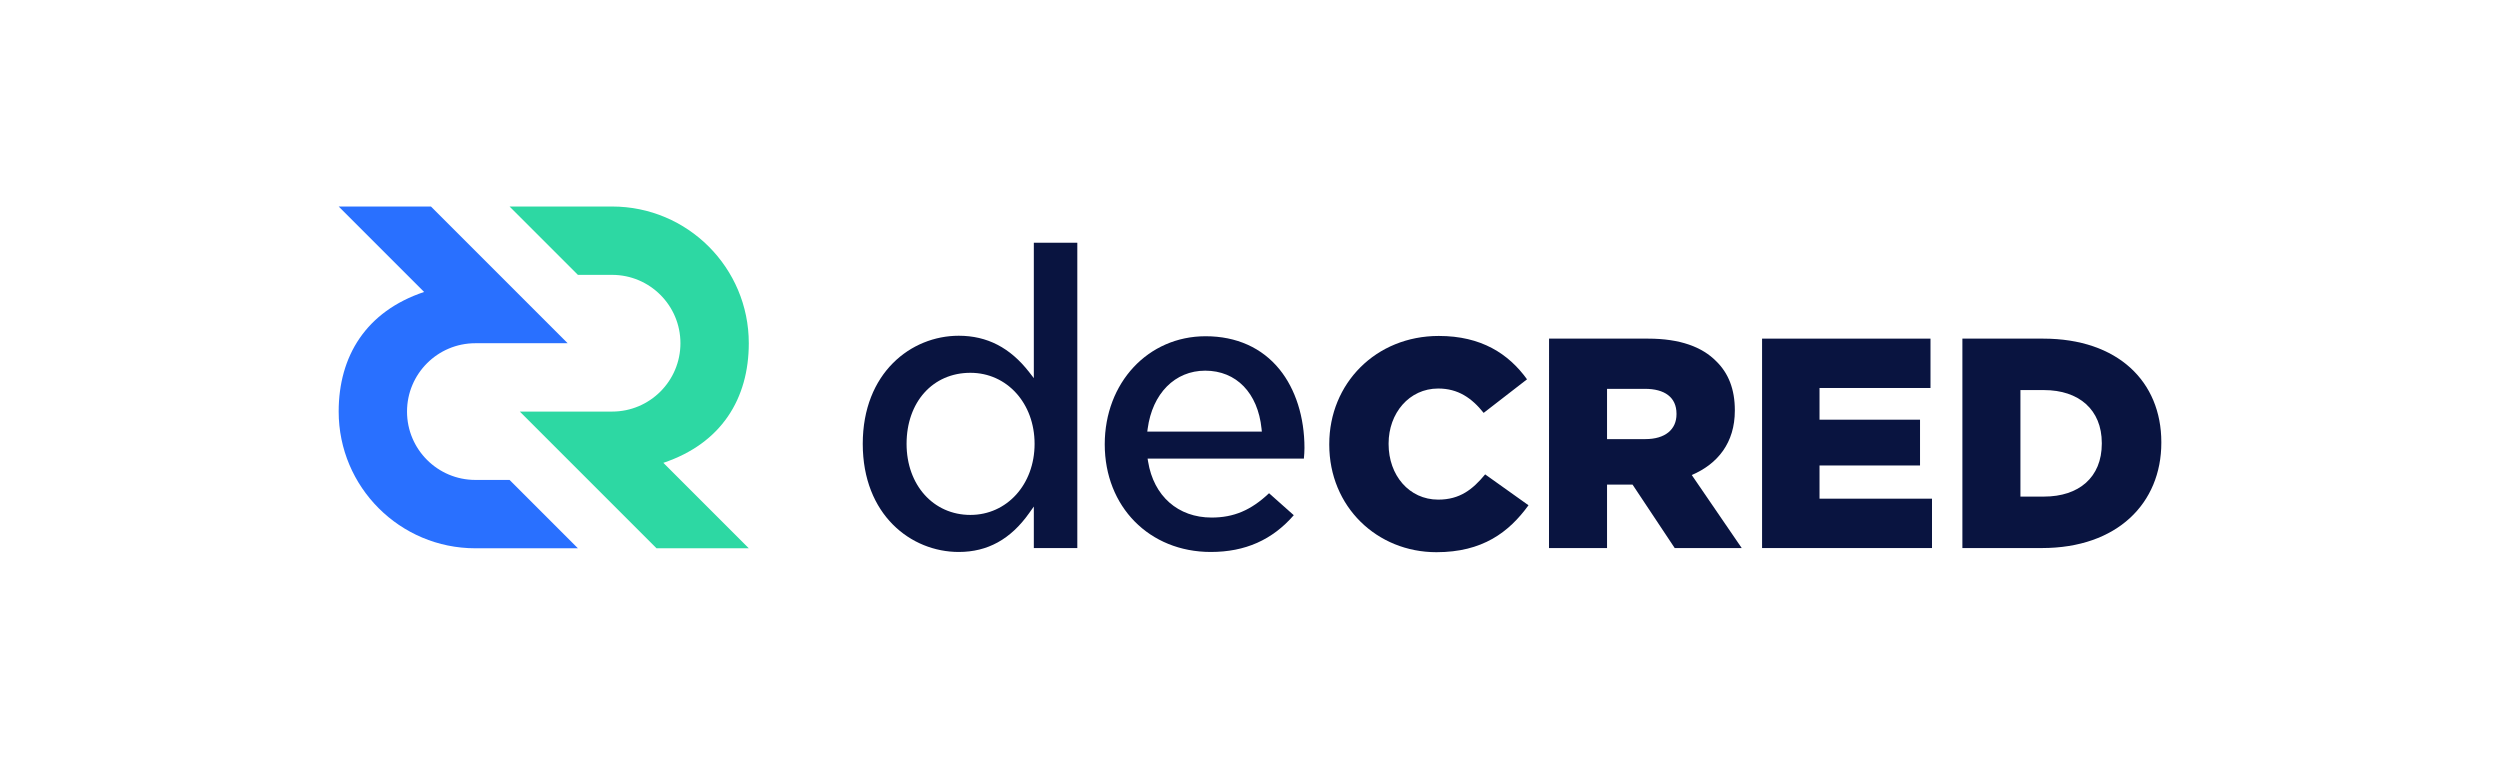
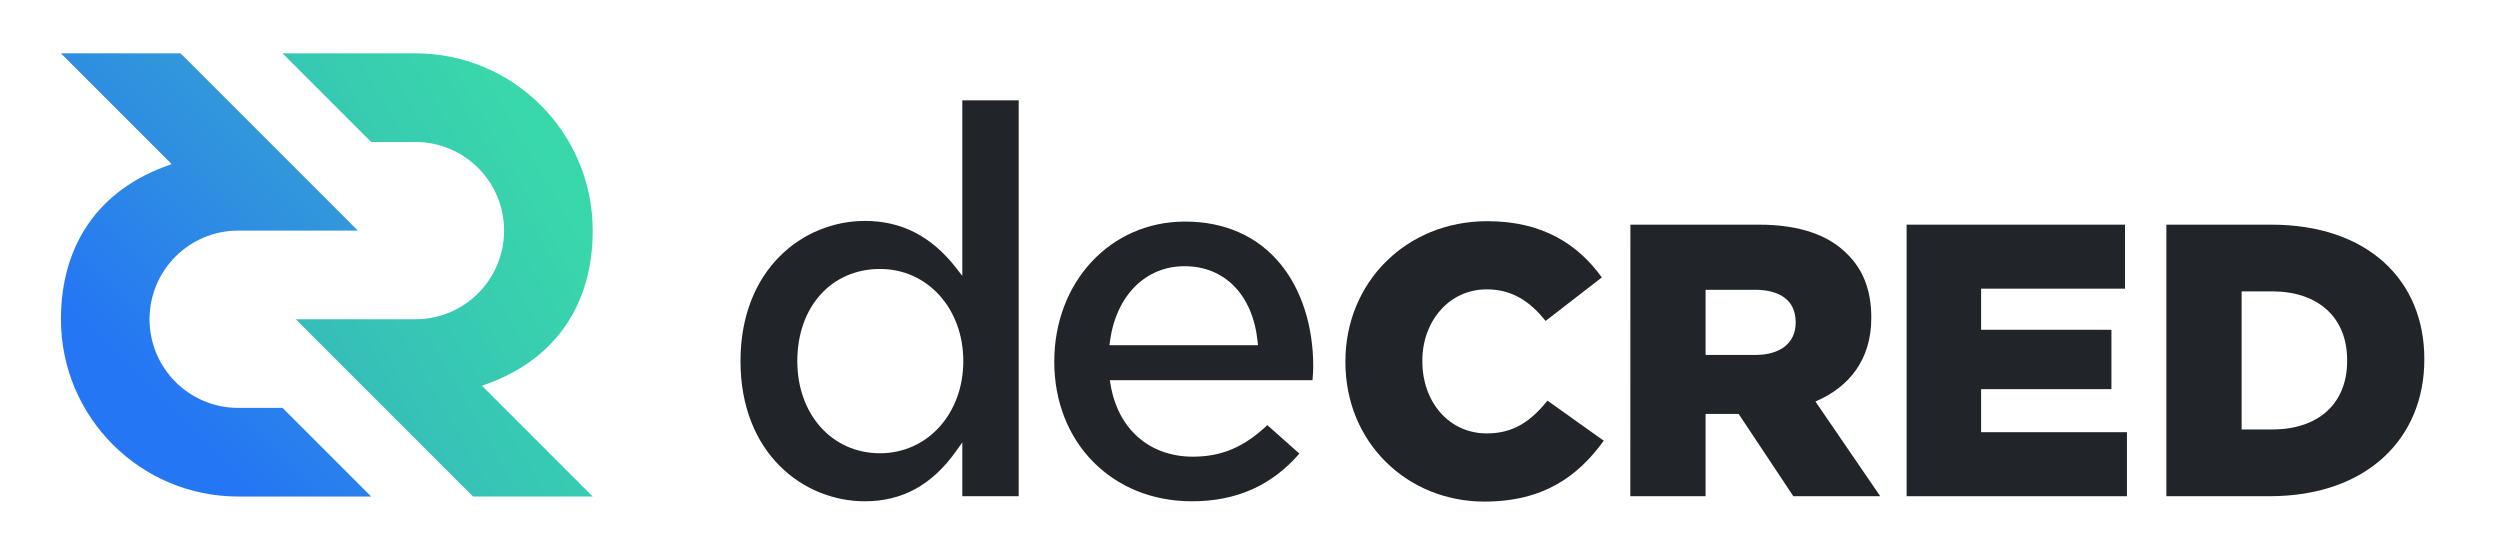
- <svg xmlns="http://www.w3.org/2000/svg" viewBox="0 0 1719 522">
-   <defs>
-     <style>.a{fill:#2970ff;}.b{fill:#2dd8a3;}.c{fill:#091440;}</style>
+ <svg xmlns="http://www.w3.org/2000/svg" height="24" width="110" version="1.1" id="svg60747" viewBox="0 0 110 24">
+   <defs id="defs60749">
+     <style id="style60751">.a{fill:#2970ff;}.b{fill:#2dd8a3;}.c{fill:#091440;}</style>
+     <linearGradient gradientTransform="matrix(0.08297517,0,0,0.08297517,-16.64172,-9.434983)" y2="211.71" y1="297.94" x2="515.4" x1="366.04" gradientUnits="userSpaceOnUse" id="b">
+       <stop id="stop61979" stop-color="#36bdba" offset="0" />
+       <stop id="stop61981" stop-color="#39d8aa" offset=".93" />
+     </linearGradient>
+     <linearGradient gradientTransform="matrix(0.08297517,0,0,0.08297517,-16.64172,-9.434983)" y2="210.15" y1="331.84" x2="364.47" x1="242.78" gradientUnits="userSpaceOnUse" id="a">
+       <stop id="stop61974" stop-color="#2576f4" offset=".2" />
+       <stop id="stop61976" stop-color="#3298da" offset="1" />
+     </linearGradient>
  </defs>
-   <path class="a" d="M291.62,200.75,232.87,142h63.45l94,94H326.87a47,47,0,0,0,0,94h23.5l47,47h-70.5a94,94,0,0,1-94-94C232.87,244.88,251.67,214.15,291.62,200.75Z" />
-   <path class="b" d="M456.12,318.25,514.87,377H451.42l-94-94h63.45a47,47,0,0,0,0-94h-23.5l-47-47h70.5a94,94,0,0,1,94,94C514.87,274.12,496.07,304.85,456.12,318.25Z" />
-   <path class="c" d="M914,305.75v-.4C914,263.68,946,231,989.32,231c29.21,0,48,12.26,60.66,29.82l-29.82,23.08c-8.17-10.22-17.56-16.75-31.24-16.75-20,0-34.12,17-34.12,37.79v.41c0,21.44,14.1,38.19,34.12,38.19,14.9,0,23.69-7,32.27-17.36L1051,347.42c-13.48,18.59-31.66,32.27-63.32,32.27C946.84,379.69,914,348.45,914,305.75Z" />
-   <path class="c" d="M1065.13,232.84h68.09c22,0,37.23,5.73,46.9,15.6,8.44,8.23,12.75,19.34,12.75,33.54v.41c0,22-11.72,36.61-29.62,44.23l34.36,50.22h-46.08l-29-43.64H1105v43.64h-39.91Zm66.24,69.09c13.58,0,21.39-6.59,21.39-17.08v-.41c0-11.31-8.23-17.07-21.59-17.07H1105v34.56Z" />
-   <path class="c" d="M1211.6,232.84h115.81v33.94H1251.1v21.8h69.11v31.48H1251.1v22.83h77.34v33.95H1211.6Z" />
-   <path class="c" d="M1349.34,232.84h55.54c51.42,0,81.25,29.62,81.25,71.17v.42c0,41.55-30.24,72.41-82.08,72.41h-54.71Zm56.16,108.61c23.86,0,39.7-13.16,39.7-36.41v-.41c0-23-15.84-36.41-39.7-36.41h-16.25v73.23Z" />
-   <path class="c" d="M832.56,379.53c-42.27,0-72.94-31.14-72.94-74,0-42.37,29.81-74.33,69.36-74.33,21.18,0,38.77,7.89,50.86,22.82,11,13.61,17.11,32.79,17.11,54,0,2.45-.18,4.72-.4,7.31H789.09l.34,2.08c3.86,23.72,20.6,38.46,43.68,38.46,15.19,0,27.08-5,39.49-16.73l17,15.11C874.85,371.24,856.17,379.53,832.56,379.53ZM828.7,254.87c-20.78,0-36.31,15.66-39.56,39.89l-.27,2h78.77l-.2-2C864.91,270.18,850.07,254.87,828.7,254.87Z" />
-   <path class="c" d="M659.23,379.53c-32.81,0-66-25.53-66-74.33s33.21-74.34,66-74.34c19.5,0,35.34,8.2,48.41,25l3.22,4.15V166.91h29.9V376.84h-29.9V348.28l-3.26,4.6C694.88,370.81,679.06,379.53,659.23,379.53Zm8-123.19c-25.83,0-43.87,20.09-43.87,48.86,0,28.31,18.45,48.86,43.87,48.86,25.17,0,44.15-21,44.15-48.86S692.43,256.34,667.26,256.34Z" />
+   <path d="m 7.555,7.222 -4.875,-4.875 5.265,0 7.8,7.8 -5.265,0 a 3.9,3.9 0 1 0 0,7.8 l 1.95,0 3.9,3.9 -5.85,0 A 7.8,7.8 0 0 1 2.681,14.047 c 0,-3.163 1.56,-5.713 4.875,-6.825 z" id="path61985" style="fill:url(#a)" />
+   <path d="m 21.205,16.972 4.875,4.875 -5.265,0 -7.8,-7.8 5.265,0 a 3.9,3.9 0 0 0 0,-7.8 l -1.95,0 -3.9,-3.9 5.85,0 a 7.8,7.8 0 0 1 7.8,7.8 c 0,3.163 -1.56,5.713 -4.875,6.825 z" id="path61987" style="fill:url(#b)" />
+   <g transform="matrix(0.08297517,0,0,0.08297517,-16.64172,-9.434983)" id="g61989" style="fill:#212529;fill-opacity:1">
+     <path style="fill:#212529;fill-opacity:1" d="m 914,305.75 0,-0.4 c 0,-41.67 32,-74.35 75.32,-74.35 29.21,0 48,12.26 60.66,29.82 l -29.82,23.08 c -8.17,-10.22 -17.56,-16.75 -31.24,-16.75 -20,0 -34.12,17 -34.12,37.79 l 0,0.41 c 0,21.44 14.1,38.19 34.12,38.19 14.9,0 23.69,-7 32.27,-17.36 l 29.81,21.24 c -13.48,18.59 -31.66,32.27 -63.32,32.27 -40.84,0 -73.68,-31.24 -73.68,-73.94 z" id="path61991" />
+     <path style="fill:#212529;fill-opacity:1" d="m 1065.13,232.84 68.09,0 c 22,0 37.23,5.73 46.9,15.6 8.44,8.23 12.75,19.34 12.75,33.54 l 0,0.41 c 0,22 -11.72,36.61 -29.62,44.23 l 34.36,50.22 -46.08,0 -29,-43.64 -17.53,0 0,43.64 -39.91,0 z m 66.24,69.09 c 13.58,0 21.39,-6.59 21.39,-17.08 l 0,-0.41 c 0,-11.31 -8.23,-17.07 -21.59,-17.07 l -26.17,0 0,34.56 z" id="path61993" />
+     <path style="fill:#212529;fill-opacity:1" d="m 1211.6,232.84 115.81,0 0,33.94 -76.31,0 0,21.8 69.11,0 0,31.48 -69.11,0 0,22.83 77.34,0 0,33.95 -116.84,0 z" id="path61995" />
+     <path style="fill:#212529;fill-opacity:1" d="m 1349.34,232.84 55.54,0 c 51.42,0 81.25,29.62 81.25,71.17 l 0,0.42 c 0,41.55 -30.24,72.41 -82.08,72.41 l -54.71,0 z m 56.16,108.61 c 23.86,0 39.7,-13.16 39.7,-36.41 l 0,-0.41 c 0,-23 -15.84,-36.41 -39.7,-36.41 l -16.25,0 0,73.23 z" id="path61997" />
+     <path style="fill:#212529;fill-opacity:1" d="m 832.56,379.53 c -42.27,0 -72.94,-31.14 -72.94,-74 0,-42.37 29.81,-74.33 69.36,-74.33 21.18,0 38.77,7.89 50.86,22.82 11,13.61 17.11,32.79 17.11,54 0,2.45 -0.18,4.72 -0.4,7.31 l -107.46,0 0.34,2.08 c 3.86,23.72 20.6,38.46 43.68,38.46 15.19,0 27.08,-5 39.49,-16.73 l 17,15.11 c -14.75,16.99 -33.43,25.28 -57.04,25.28 z M 828.7,254.87 c -20.78,0 -36.31,15.66 -39.56,39.89 l -0.27,2 78.77,0 -0.2,-2 c -2.53,-24.58 -17.37,-39.89 -38.74,-39.89 z" id="path61999" />
+     <path style="fill:#212529;fill-opacity:1" d="m 659.23,379.53 c -32.81,0 -66,-25.53 -66,-74.33 0,-48.8 33.21,-74.34 66,-74.34 19.5,0 35.34,8.2 48.41,25 l 3.22,4.15 0,-93.1 29.9,0 0,209.93 -29.9,0 0,-28.56 -3.26,4.6 c -12.72,17.93 -28.54,26.65 -48.37,26.65 z m 8,-123.19 c -25.83,0 -43.87,20.09 -43.87,48.86 0,28.31 18.45,48.86 43.87,48.86 25.17,0 44.15,-21 44.15,-48.86 0,-27.86 -18.95,-48.86 -44.12,-48.86 z" id="path62001" />
+   </g>
</svg>
